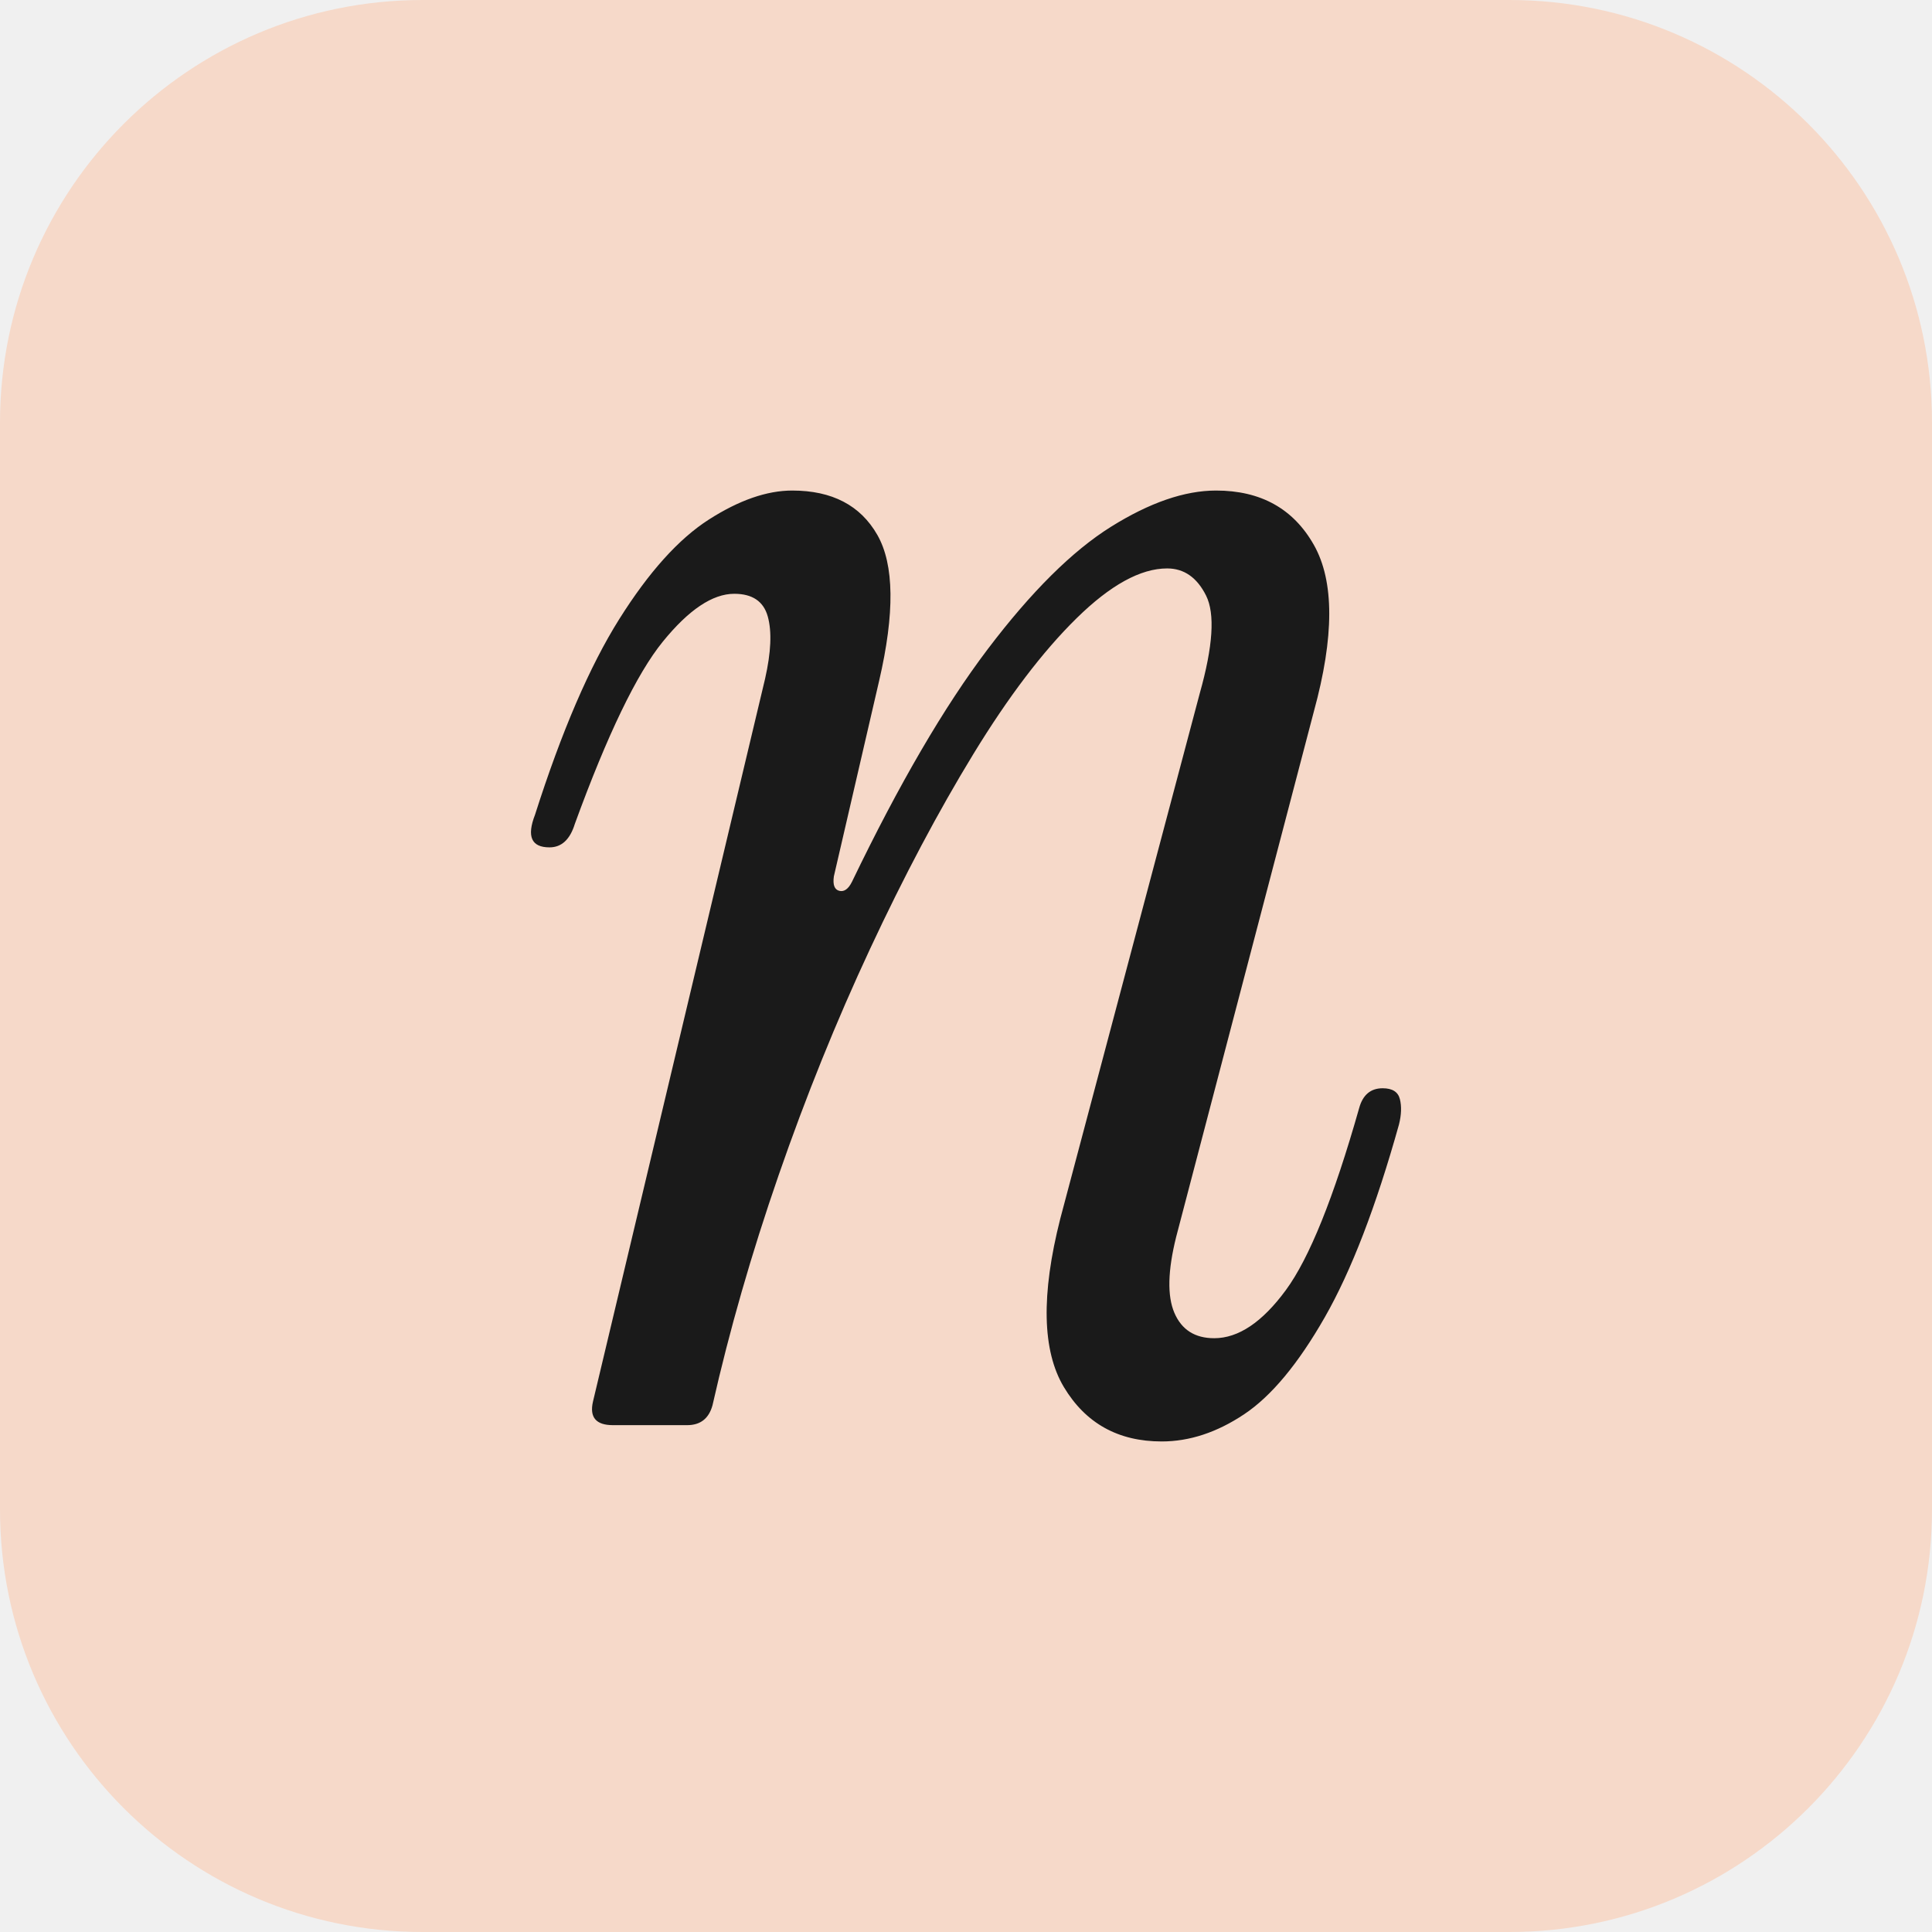
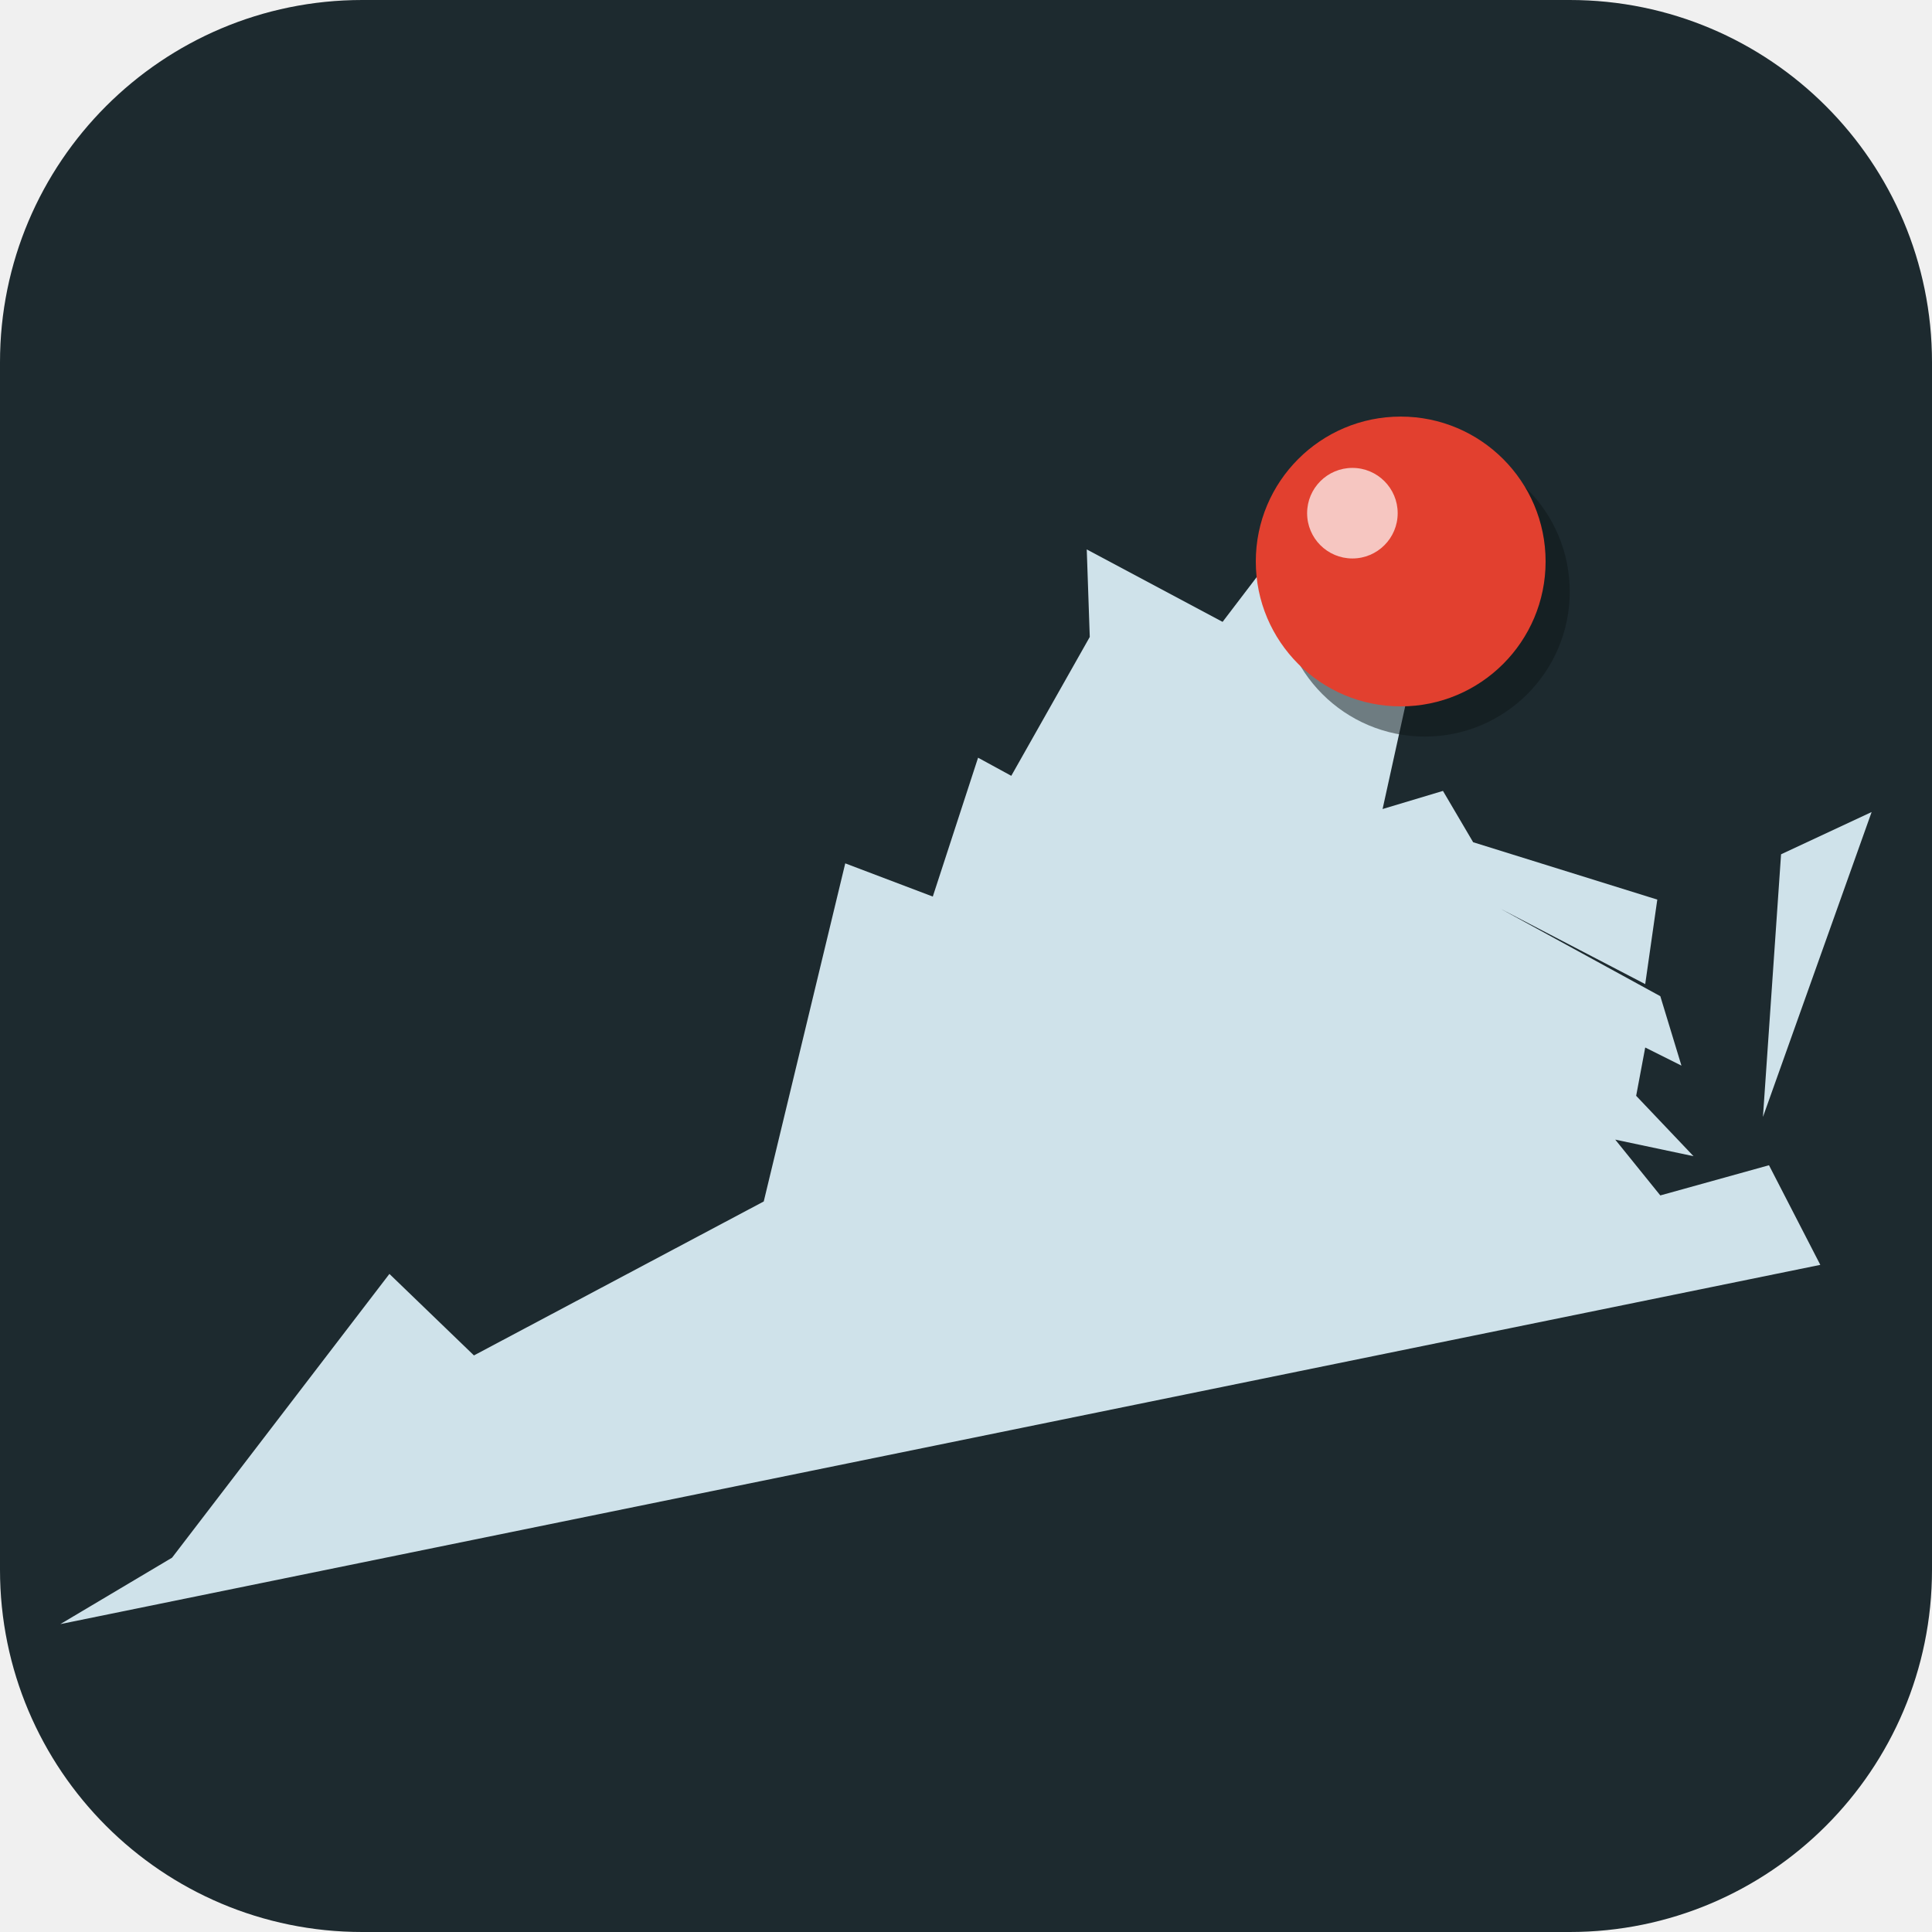
<svg xmlns="http://www.w3.org/2000/svg" viewBox="0 0 64 64">
-   <rect width="64" height="64" rx="14" fill="#F6D9C9" />
-   <path fill="#1A1A1A" d="M19.643 46.43 25.343 22.49Q25.643 21.17 25.433 20.42Q25.223 19.67 24.323 19.67Q23.243 19.67 21.953 21.26Q20.663 22.85 19.043 27.29Q18.803 28.07 18.203 28.07Q17.303 28.07 17.723 26.99Q19.043 22.85 20.513 20.51Q21.983 18.17 23.483 17.21Q24.983 16.25 26.243 16.25Q28.223 16.25 29.063 17.72Q29.903 19.19 29.123 22.55L27.623 29.03Q27.563 29.45 27.803 29.51Q28.043 29.57 28.223 29.21Q30.563 24.35 32.723 21.5Q34.883 18.65 36.803 17.45Q38.723 16.25 40.283 16.25Q42.503 16.25 43.523 18.05Q44.543 19.85 43.523 23.57L38.963 40.97Q38.543 42.65 38.903 43.49Q39.263 44.33 40.223 44.33Q41.423 44.33 42.593 42.74Q43.763 41.15 45.023 36.71Q45.203 36.05 45.803 36.05Q46.283 36.05 46.373 36.41Q46.463 36.77 46.343 37.25Q45.203 41.33 43.883 43.64Q42.563 45.95 41.213 46.85Q39.863 47.75 38.483 47.75Q36.323 47.75 35.243 45.95Q34.163 44.15 35.123 40.37L39.743 22.97Q40.403 20.63 39.953 19.73Q39.503 18.83 38.663 18.83Q37.343 18.83 35.663 20.48Q33.983 22.13 32.243 24.98Q30.503 27.83 28.823 31.43Q27.143 35.03 25.793 38.93Q24.443 42.83 23.603 46.55Q23.423 47.21 22.763 47.21H20.303Q19.463 47.21 19.643 46.43Z" />
+   <rect width="64" height="64" rx="12" fill="#1D2A2F" />
+   <path fill="#CFE2EA" d="M12.9 42.2L15.7 44.9L25.3 39.8L28.0 28.6L30.9 29.7L32.4 25.1L33.5 25.7L36.1 21.1L36.0 18.2L40.5 20.6L42.1 18.5L46.9 21.8L45.8 26.8L47.8 26.2L48.8 27.9L54.9 29.8L54.5 32.6L49.7 30.1L55.0 33.0L55.7 35.3L54.5 34.7L54.2 36.3L56.1 38.3L50.9 37.2L52.9 37.0L55.0 39.6L58.6 38.6L60.3 41.9L2.0 53.8L5.7 51.6L12.9 42.2ZM59.0 28.3L62.0 26.9L58.4 37.0L59.0 28.3Z" />
+   <circle cx="47.2" cy="19.6" r="4.8" fill="#0E1619" fill-opacity=".5" />
+   <circle cx="46.4" cy="18.6" r="4.8" fill="#E2402F" />
+   <circle cx="44.8" cy="17.0" r="1.5" fill="#fff" fill-opacity=".7" />
</svg>
